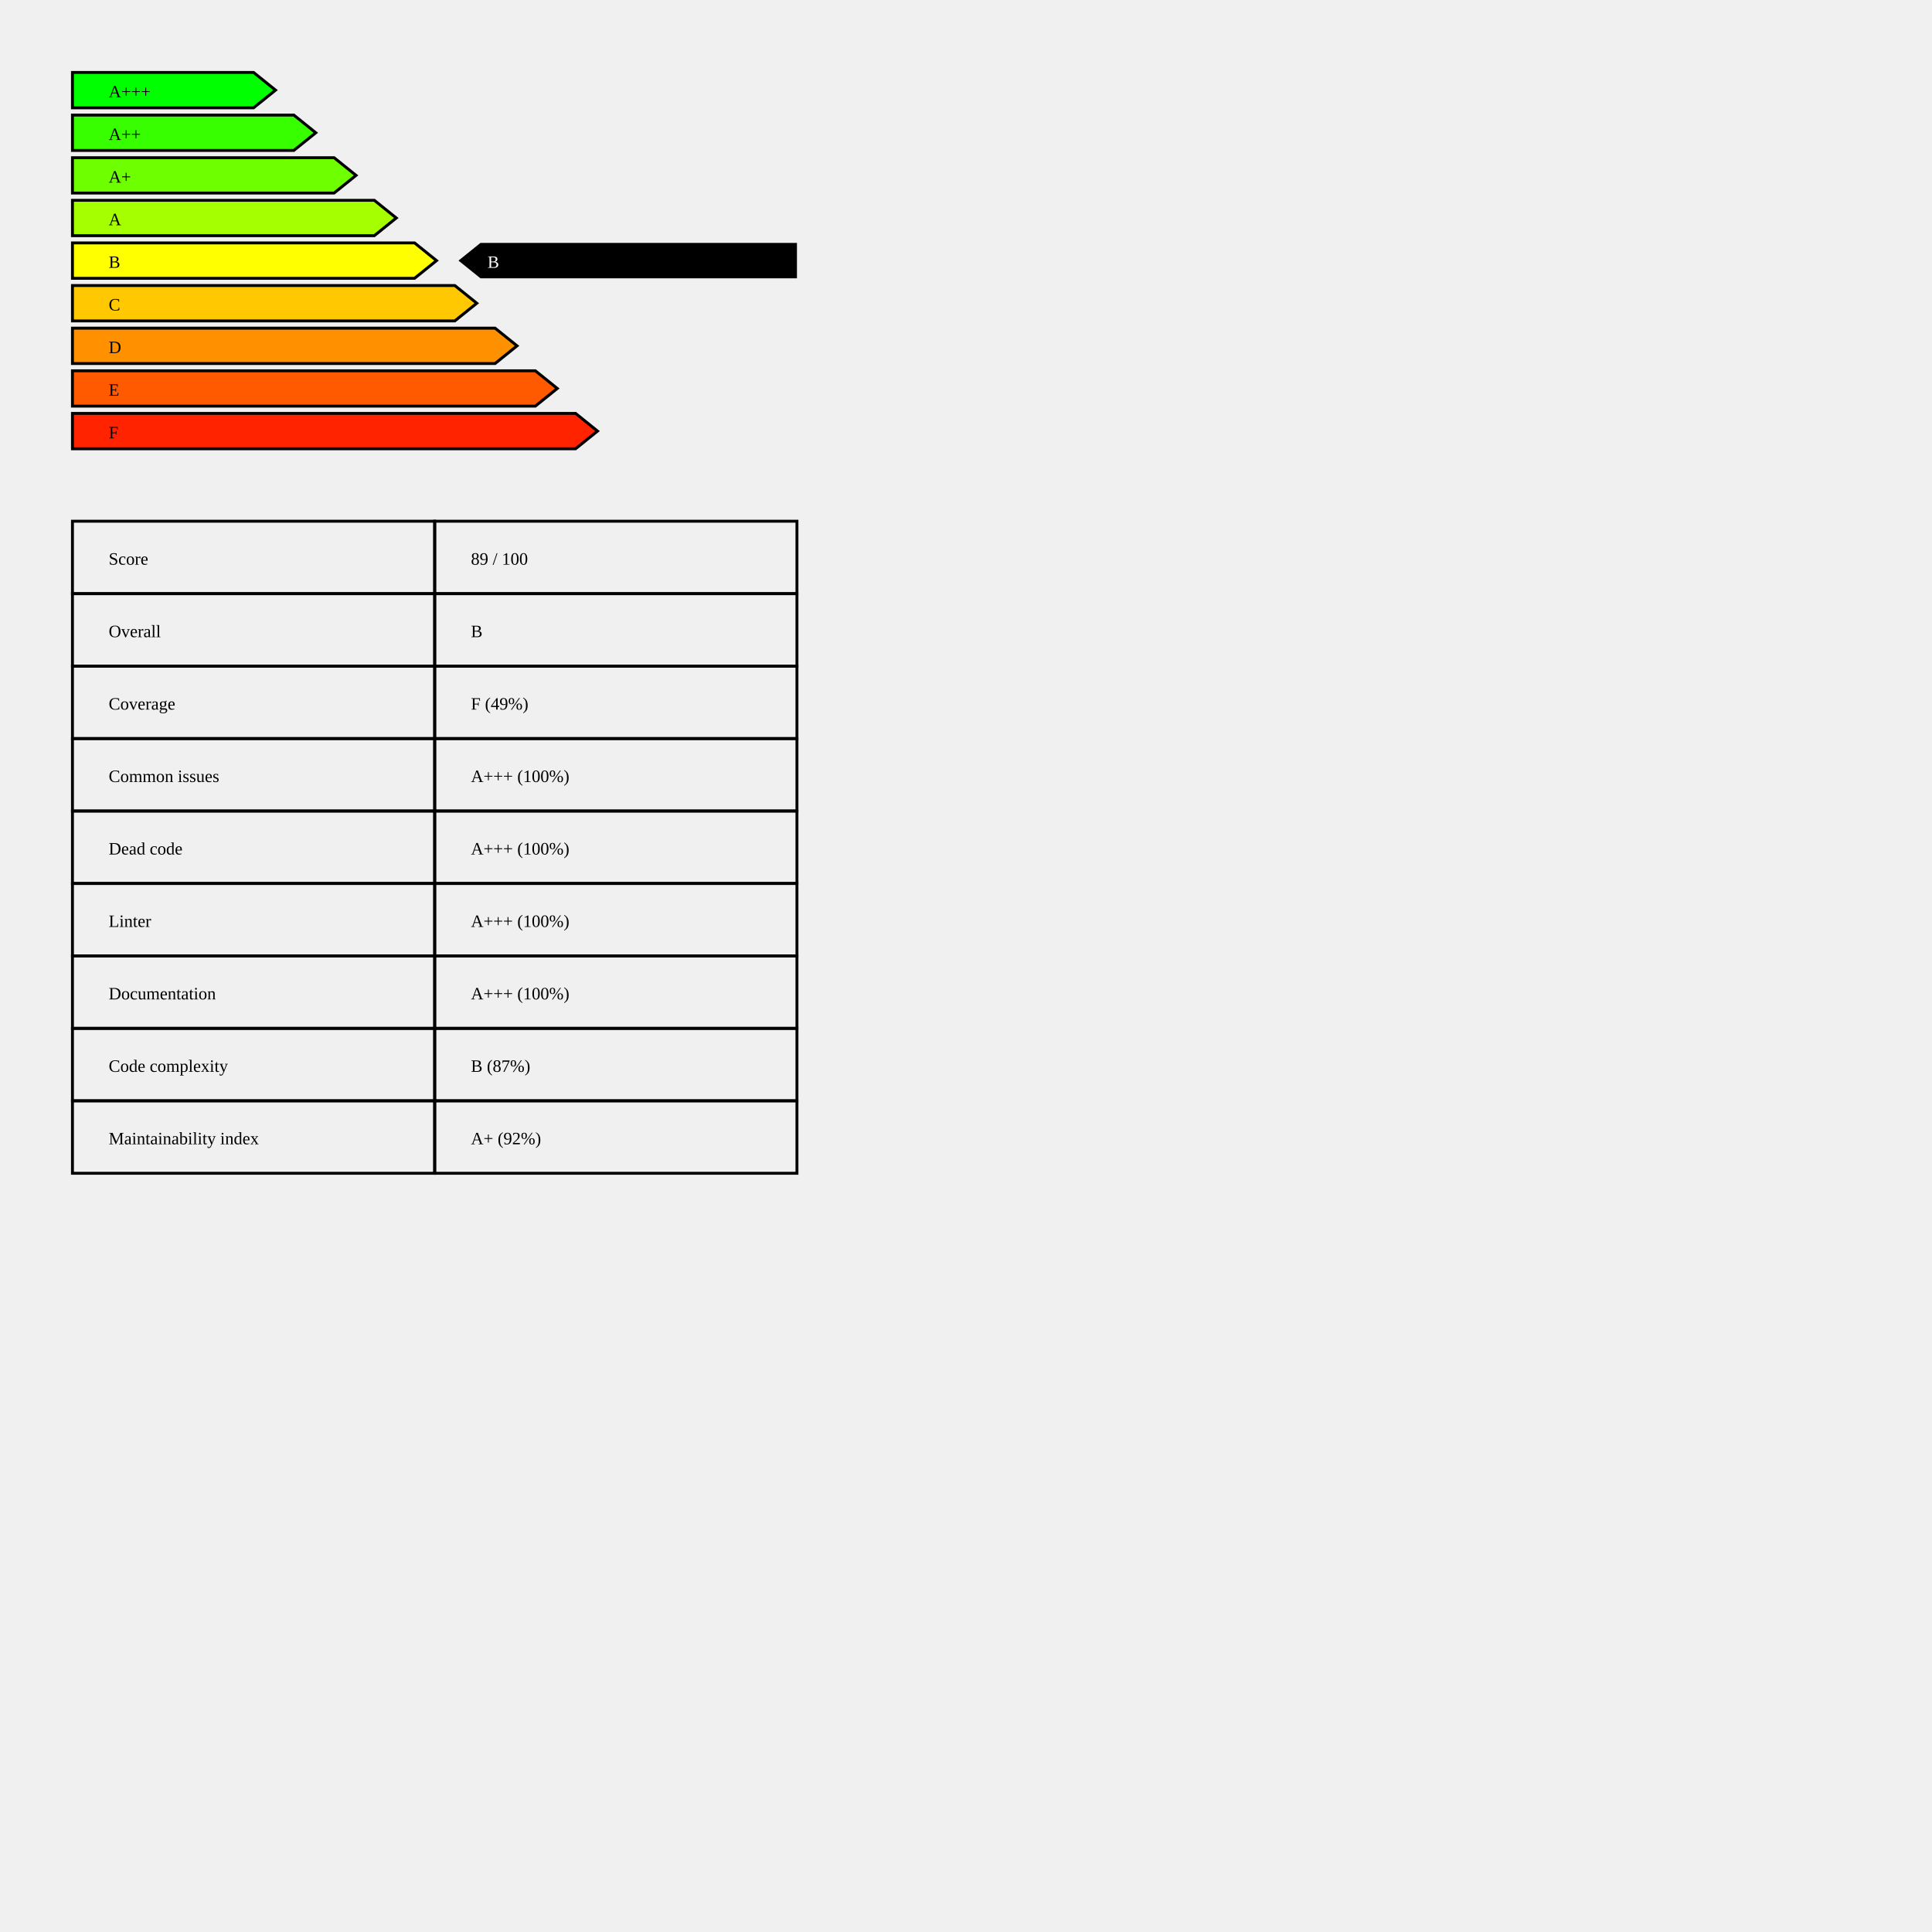
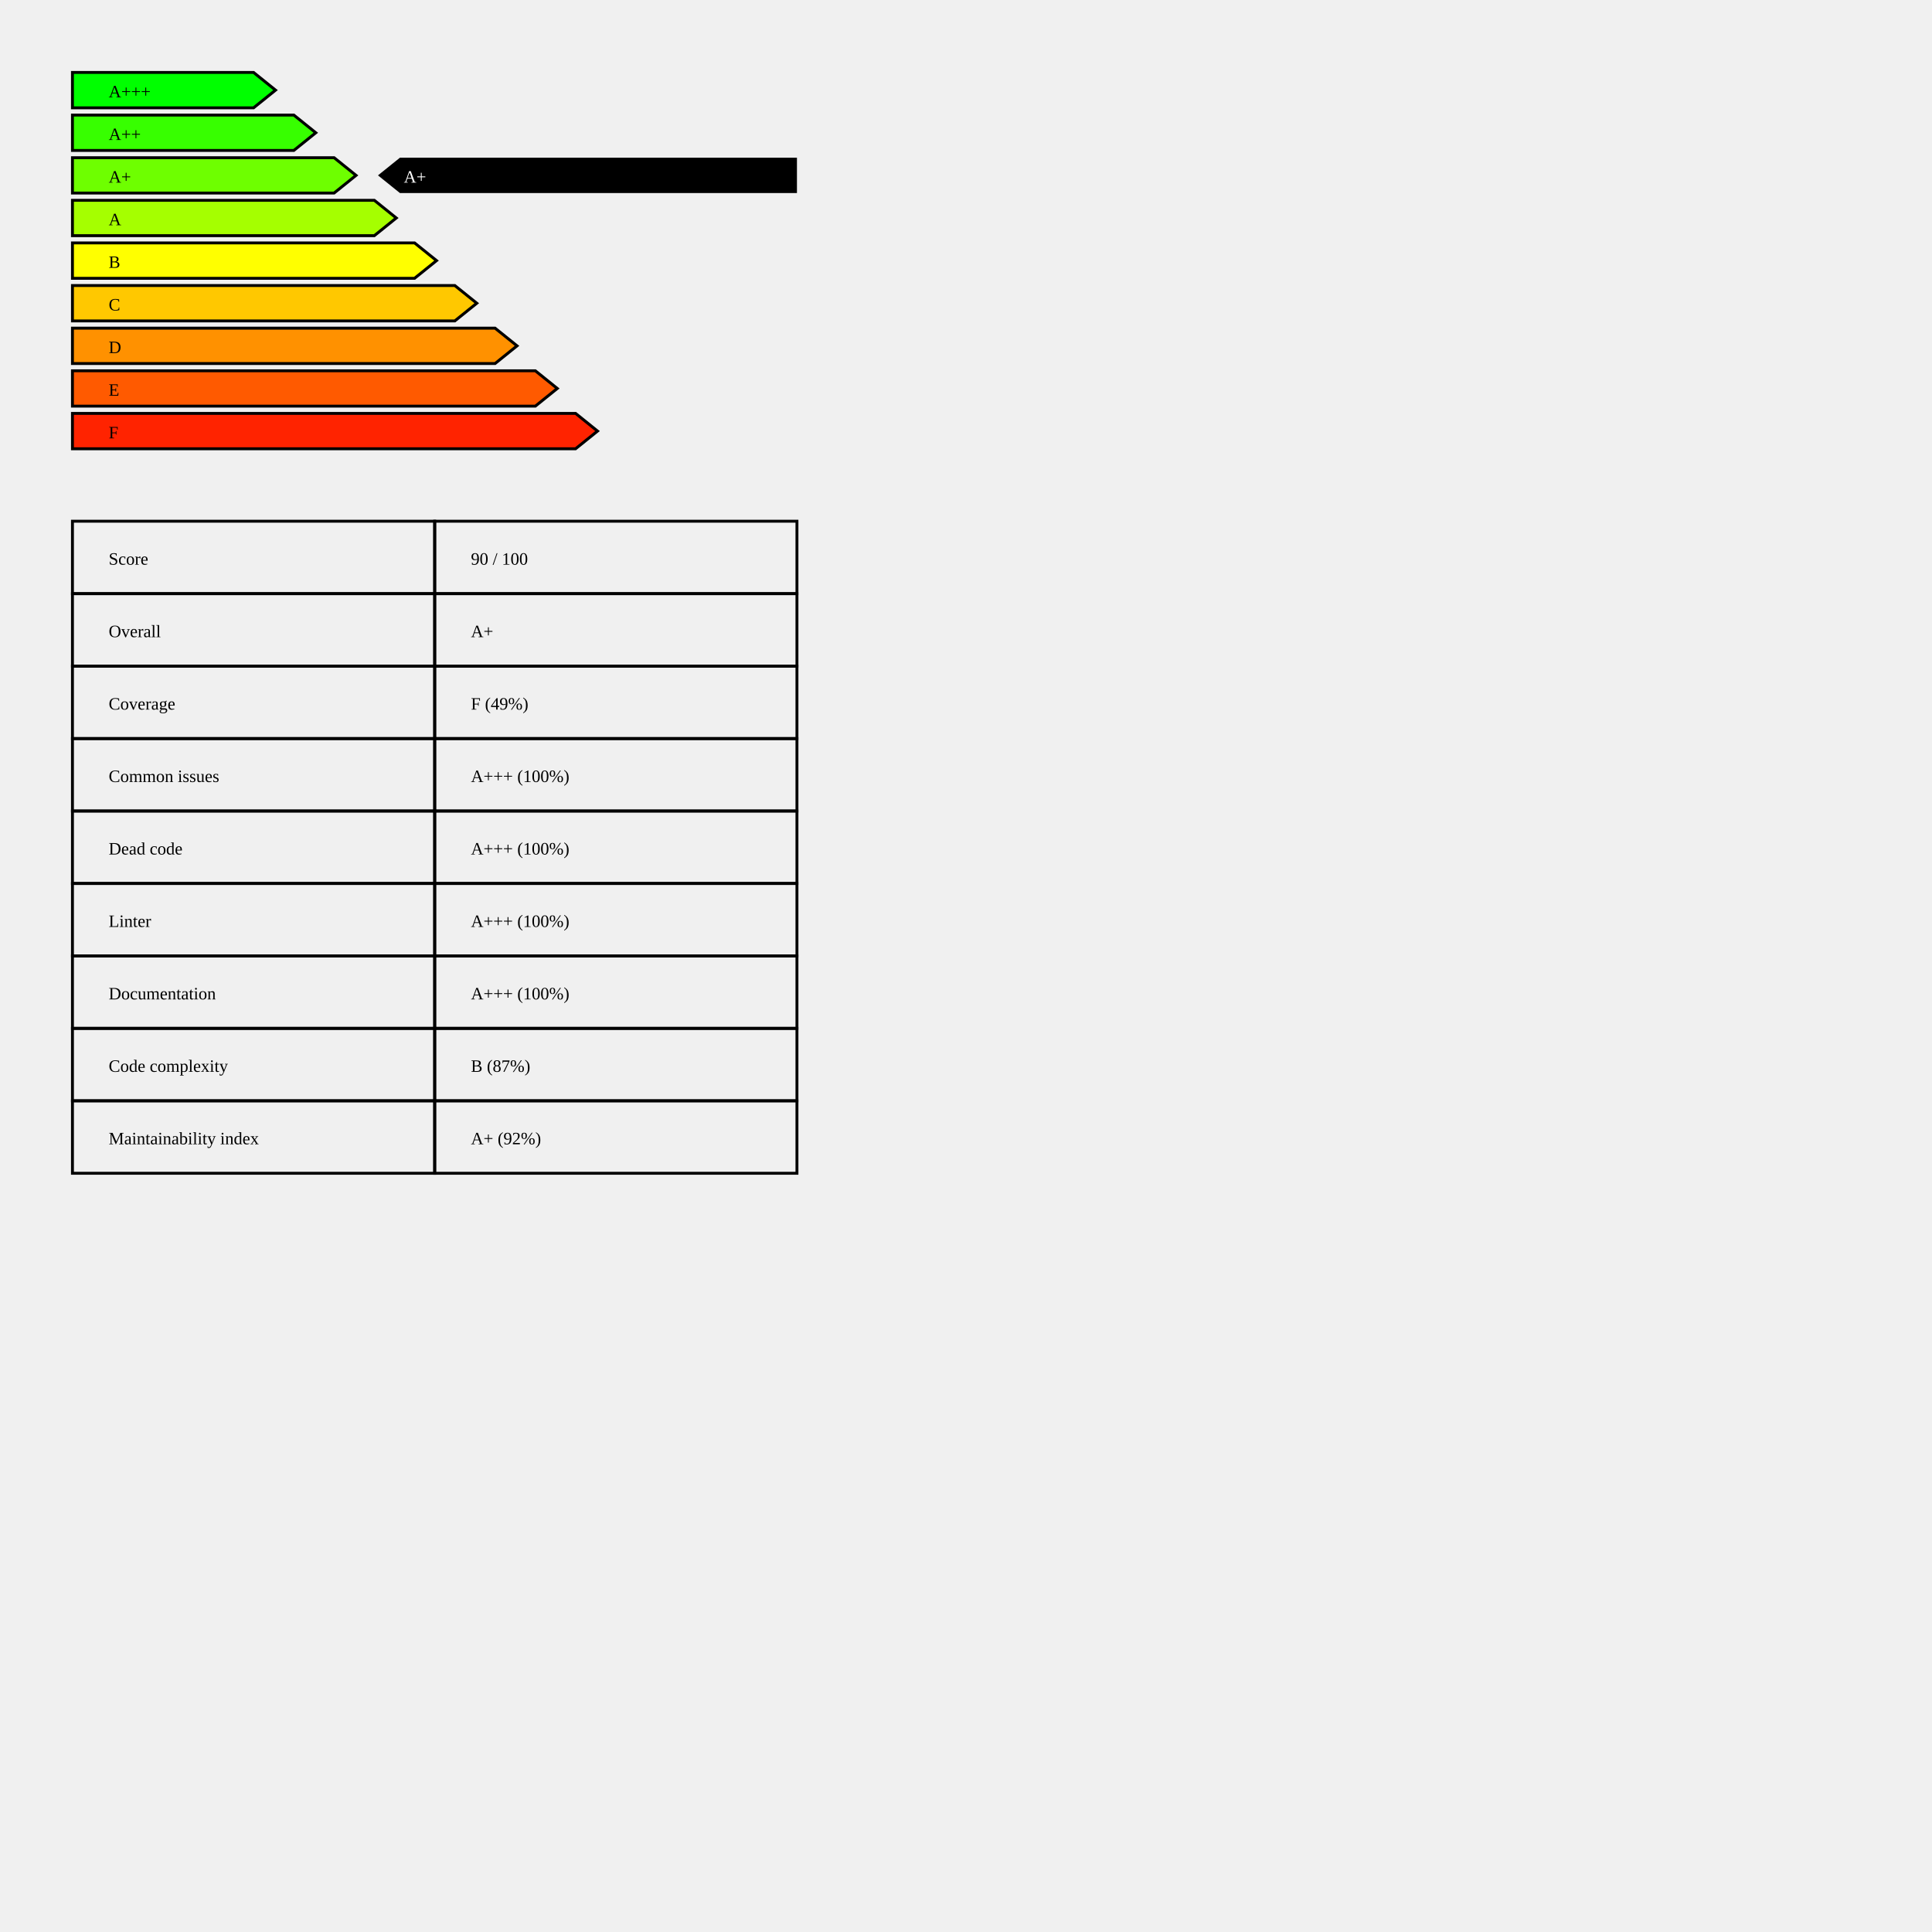
<svg xmlns="http://www.w3.org/2000/svg" baseProfile="full" height="1000pt" version="1.1" width="1000pt">
  <defs />
  <polygon points="50,50.0 175.0,50.0 190.152,62.206 175.0,74.412 50,74.412 50,50.0" style="fill:rgb(0 255 0);stroke:black;stroke-width:2;" />
  <text x="75.0" y="67.206">A+++</text>
  <polygon points="50,79.412 202.778,79.412 217.929,91.618 202.778,103.824 50,103.824 50,79.412" style="fill:rgb(55 255 0);stroke:black;stroke-width:2;" />
  <text x="75.0" y="96.618">A++</text>
  <polygon points="50,108.824 230.556,108.824 245.707,121.029 230.556,133.235 50,133.235 50,108.824" style="fill:rgb(110 255 0);stroke:black;stroke-width:2;" />
  <text x="75.0" y="126.029">A+</text>
  <polygon points="50,138.235 258.333,138.235 273.485,150.441 258.333,162.647 50,162.647 50,138.235" style="fill:rgb(165 255 0);stroke:black;stroke-width:2;" />
  <text x="75.0" y="155.441">A</text>
  <polygon points="50,167.647 286.111,167.647 301.263,179.853 286.111,192.059 50,192.059 50,167.647" style="fill:rgb(255 255 0);stroke:black;stroke-width:2;" />
  <text x="75.0" y="184.853">B</text>
  <polygon points="50,197.059 313.889,197.059 329.04,209.265 313.889,221.471 50,221.471 50,197.059" style="fill:rgb(255 200 0);stroke:black;stroke-width:2;" />
  <text x="75.0" y="214.265">C</text>
  <polygon points="50,226.471 341.667,226.471 356.818,238.676 341.667,250.882 50,250.882 50,226.471" style="fill:rgb(255 145 0);stroke:black;stroke-width:2;" />
  <text x="75.0" y="243.676">D</text>
  <polygon points="50,255.882 369.444,255.882 384.596,268.088 369.444,280.294 50,280.294 50,255.882" style="fill:rgb(255 90 0);stroke:black;stroke-width:2;" />
  <text x="75.0" y="273.088">E</text>
  <polygon points="50,285.294 397.222,285.294 412.374,297.5 397.222,309.706 50,309.706 50,285.294" style="fill:rgb(255 35 0);stroke:black;stroke-width:2;" />
  <text x="75.0" y="302.5">F</text>
-   <polygon points="331.566,167.647 316.414,179.853 331.566,192.059 550,192.059 550,167.647" style="fill:black;" />
-   <text fill="white" x="336.465" y="184.853">B</text>
+   <polygon points="276.01,108.824 260.859,121.029 276.01,133.235 550,133.235 550,108.824" style="fill:black;" />
+   <text fill="white" x="278.687" y="126.029">A+</text>
  <text x="75.0" y="389.706">Score</text>
-   <text x="325.0" y="389.706">89 / 100</text>
+   <text x="325.0" y="389.706">90 / 100</text>
  <polygon points="50,359.706 300,359.706 300,409.706 50,409.706 50,359.706" style="fill:none; stroke:black;stroke-width:2;" />
  <polygon points="300,359.706 550,359.706 550,409.706 300,409.706 300,359.706" style="fill:none; stroke:black;stroke-width:2;" />
  <text x="75.0" y="439.706">Overall</text>
-   <text x="325.0" y="439.706">B</text>
+   <text x="325.0" y="439.706">A+</text>
  <polygon points="50,409.706 300,409.706 300,459.706 50,459.706 50,409.706" style="fill:none; stroke:black;stroke-width:2;" />
  <polygon points="300,409.706 550,409.706 550,459.706 300,459.706 300,409.706" style="fill:none; stroke:black;stroke-width:2;" />
  <text x="75.0" y="489.706">Coverage</text>
  <text x="325.0" y="489.706">F  (49%)</text>
  <polygon points="50,459.706 300,459.706 300,509.706 50,509.706 50,459.706" style="fill:none; stroke:black;stroke-width:2;" />
  <polygon points="300,459.706 550,459.706 550,509.706 300,509.706 300,459.706" style="fill:none; stroke:black;stroke-width:2;" />
  <text x="75.0" y="539.706">Common issues</text>
  <text x="325.0" y="539.706">A+++  (100%)</text>
  <polygon points="50,509.706 300,509.706 300,559.706 50,559.706 50,509.706" style="fill:none; stroke:black;stroke-width:2;" />
  <polygon points="300,509.706 550,509.706 550,559.706 300,559.706 300,509.706" style="fill:none; stroke:black;stroke-width:2;" />
  <text x="75.0" y="589.706">Dead code</text>
  <text x="325.0" y="589.706">A+++  (100%)</text>
  <polygon points="50,559.706 300,559.706 300,609.706 50,609.706 50,559.706" style="fill:none; stroke:black;stroke-width:2;" />
  <polygon points="300,559.706 550,559.706 550,609.706 300,609.706 300,559.706" style="fill:none; stroke:black;stroke-width:2;" />
  <text x="75.0" y="639.706">Linter</text>
  <text x="325.0" y="639.706">A+++  (100%)</text>
  <polygon points="50,609.706 300,609.706 300,659.706 50,659.706 50,609.706" style="fill:none; stroke:black;stroke-width:2;" />
  <polygon points="300,609.706 550,609.706 550,659.706 300,659.706 300,609.706" style="fill:none; stroke:black;stroke-width:2;" />
  <text x="75.0" y="689.706">Documentation</text>
  <text x="325.0" y="689.706">A+++  (100%)</text>
  <polygon points="50,659.706 300,659.706 300,709.706 50,709.706 50,659.706" style="fill:none; stroke:black;stroke-width:2;" />
  <polygon points="300,659.706 550,659.706 550,709.706 300,709.706 300,659.706" style="fill:none; stroke:black;stroke-width:2;" />
  <text x="75.0" y="739.706">Code complexity</text>
  <text x="325.0" y="739.706">B  (87%)</text>
  <polygon points="50,709.706 300,709.706 300,759.706 50,759.706 50,709.706" style="fill:none; stroke:black;stroke-width:2;" />
  <polygon points="300,709.706 550,709.706 550,759.706 300,759.706 300,709.706" style="fill:none; stroke:black;stroke-width:2;" />
  <text x="75.0" y="789.706">Maintainability index</text>
  <text x="325.0" y="789.706">A+  (92%)</text>
  <polygon points="50,759.706 300,759.706 300,809.706 50,809.706 50,759.706" style="fill:none; stroke:black;stroke-width:2;" />
  <polygon points="300,759.706 550,759.706 550,809.706 300,809.706 300,759.706" style="fill:none; stroke:black;stroke-width:2;" />
</svg>
